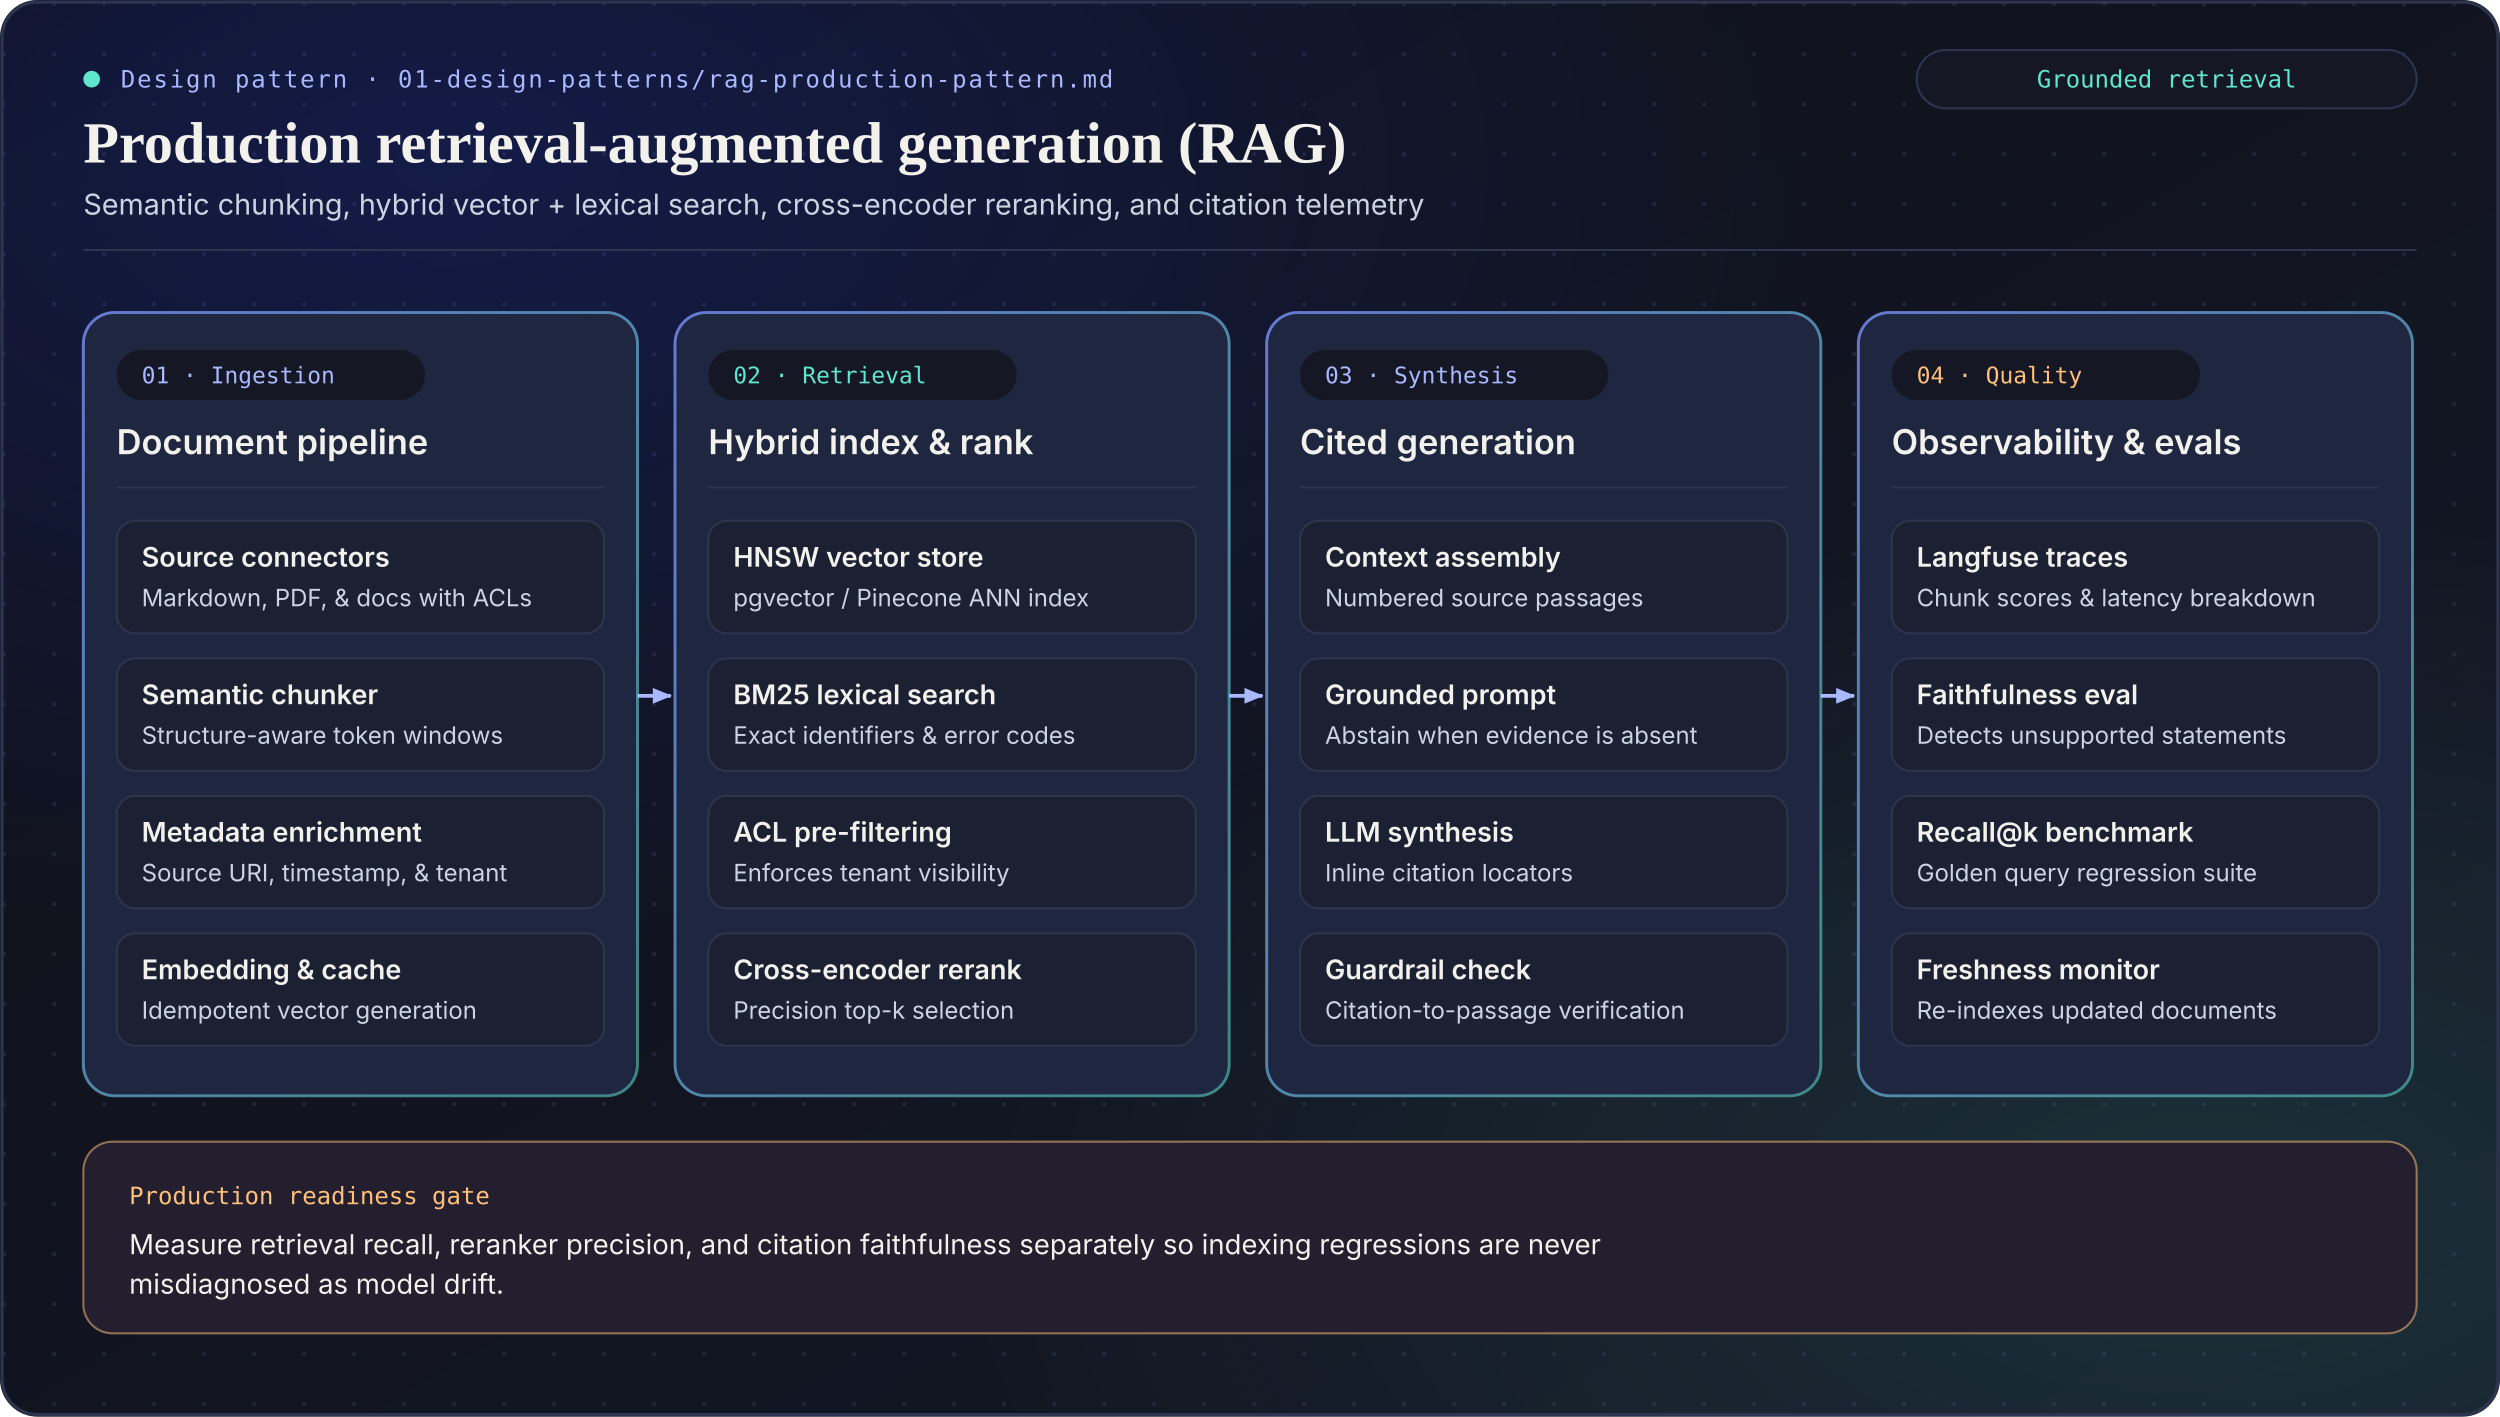
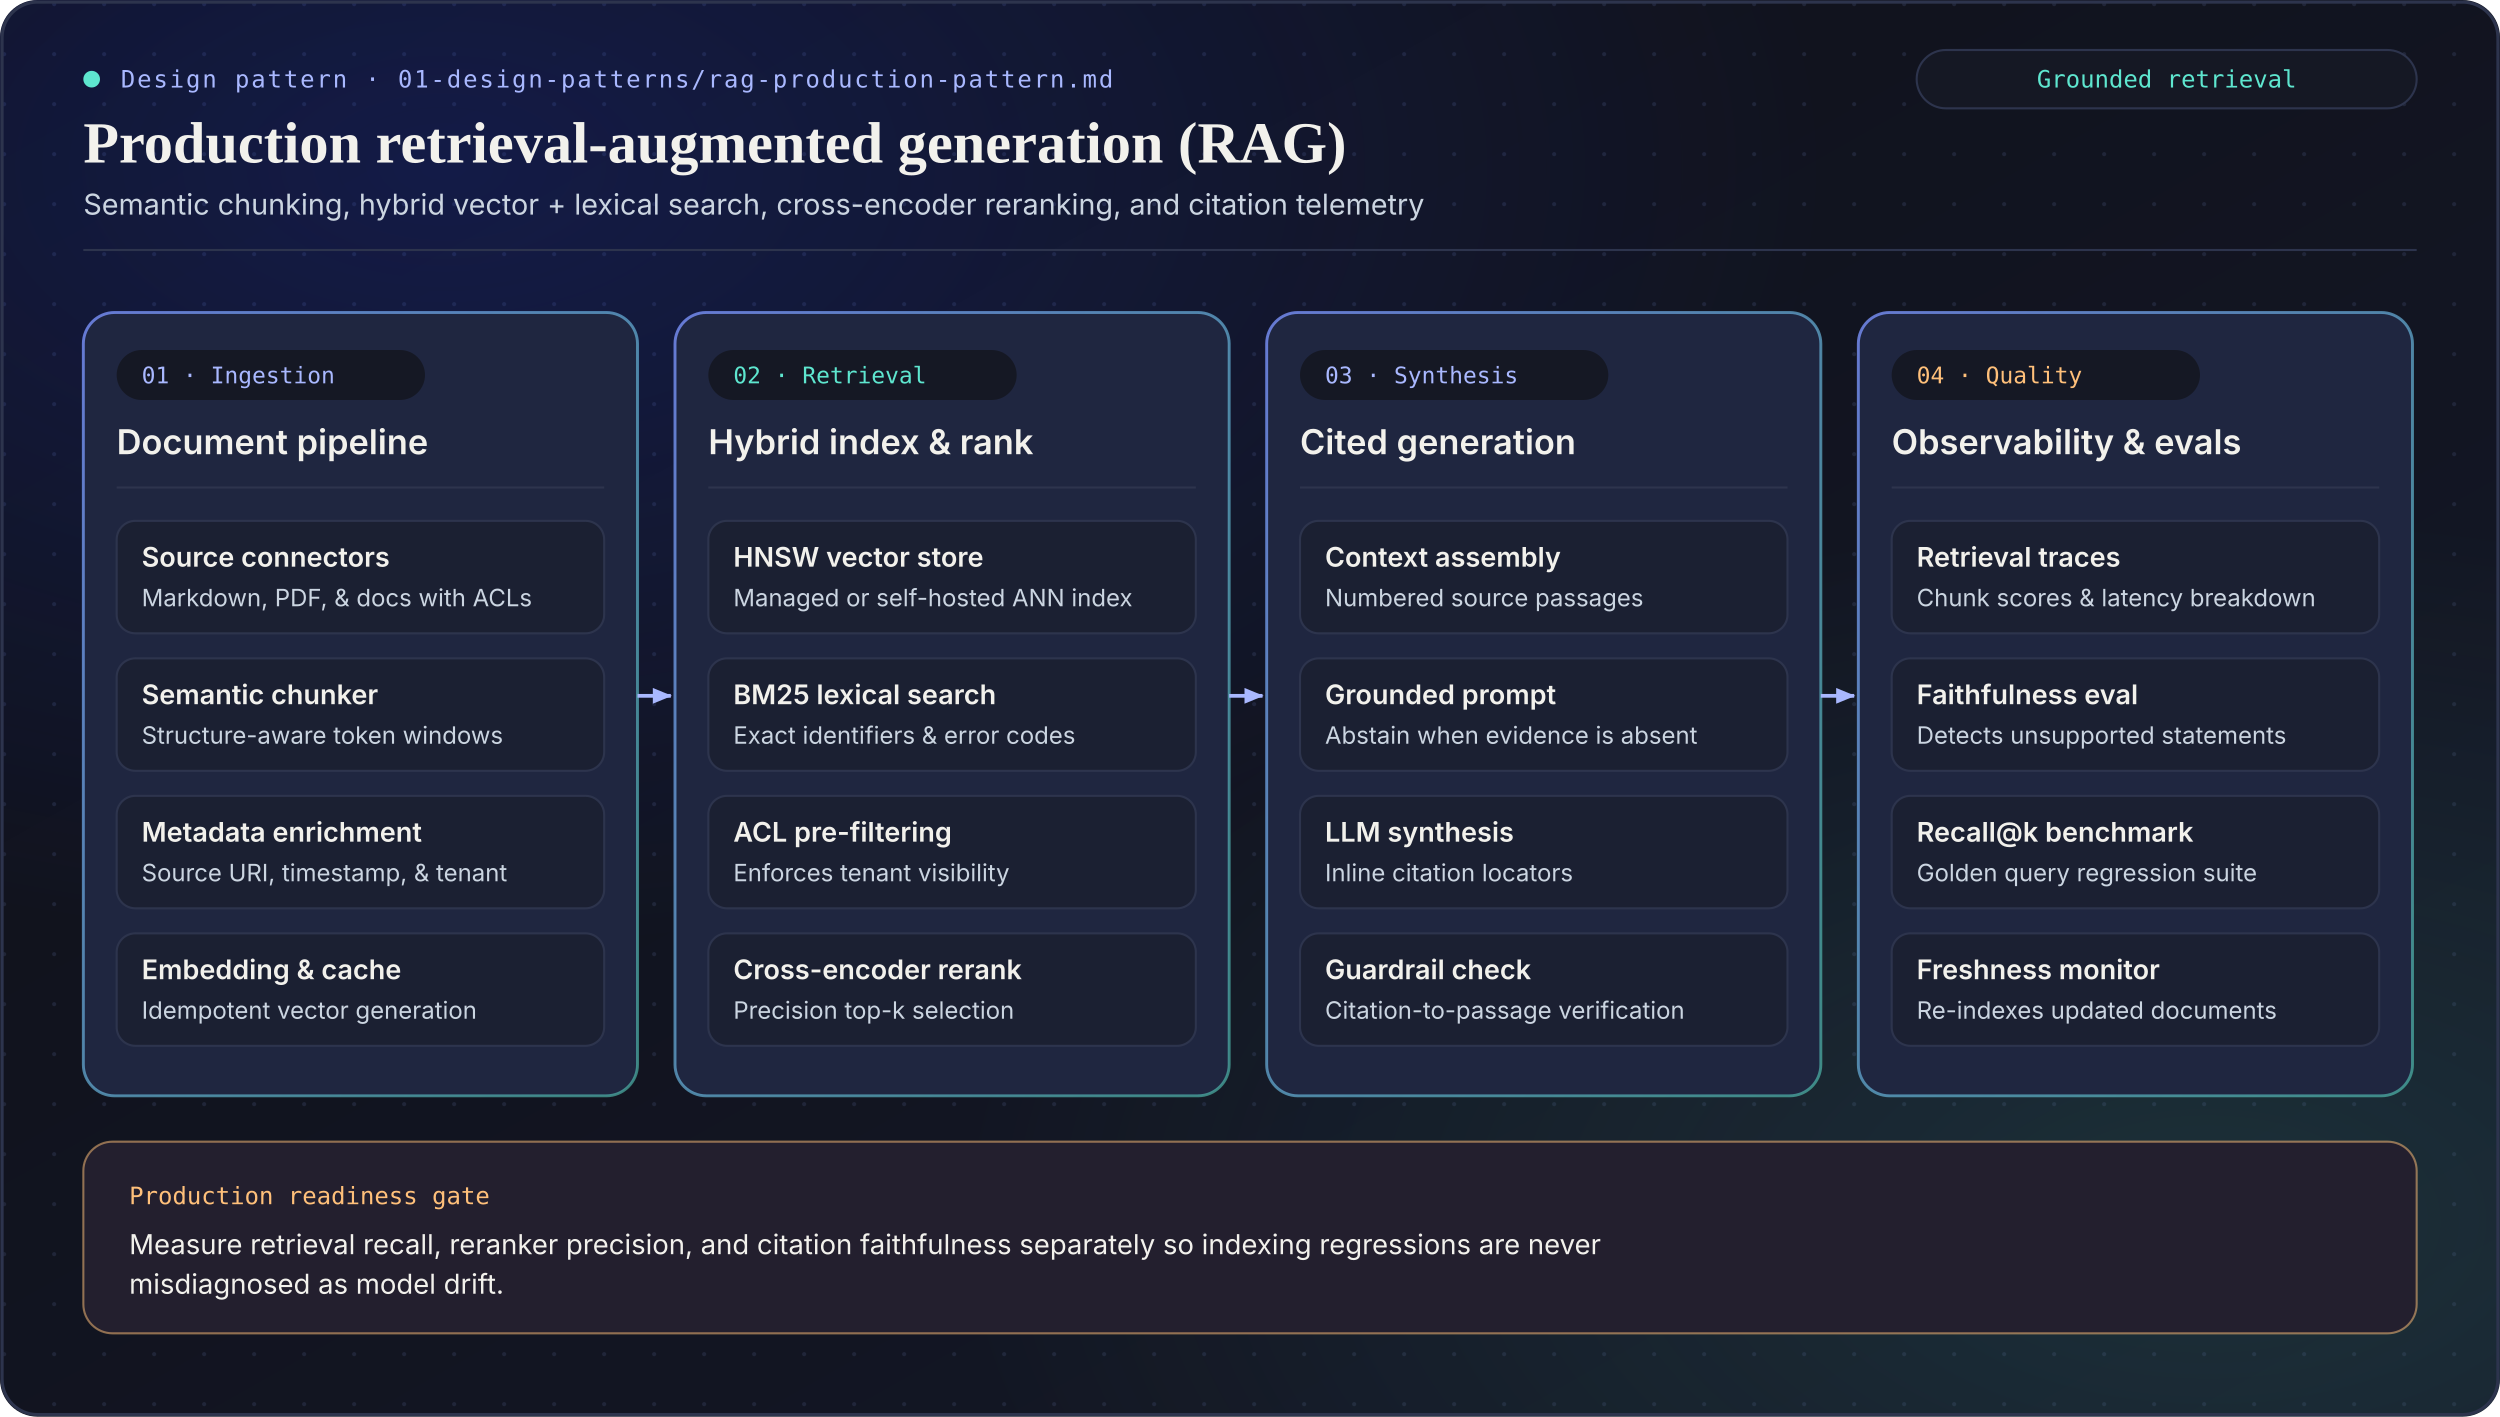
<svg xmlns="http://www.w3.org/2000/svg" width="1200" height="680" viewBox="0 0 1200 680" role="img" aria-label="Production retrieval-augmented generation (RAG)">
  <defs>
    <linearGradient id="stage-grad" x1="0%" y1="0%" x2="100%" y2="100%">
      <stop offset="0%" stop-color="#0f1017" />
      <stop offset="60%" stop-color="#121522" />
      <stop offset="100%" stop-color="#141826" />
    </linearGradient>
    <linearGradient id="cobalt-stroke" x1="0%" y1="0%" x2="100%" y2="100%">
      <stop offset="0%" stop-color="#7c93ff" stop-opacity="0.78" />
      <stop offset="100%" stop-color="#5ee6cf" stop-opacity="0.52" />
    </linearGradient>
    <radialGradient id="cobalt-glow" cx="18%" cy="12%" r="55%">
      <stop offset="0%" stop-color="#1f3bd6" stop-opacity="0.24" />
      <stop offset="100%" stop-color="#1f3bd6" stop-opacity="0" />
    </radialGradient>
    <radialGradient id="mint-glow" cx="88%" cy="86%" r="50%">
      <stop offset="0%" stop-color="#5ee6cf" stop-opacity="0.12" />
      <stop offset="100%" stop-color="#5ee6cf" stop-opacity="0" />
    </radialGradient>
    <pattern id="academy-grid" width="24" height="24" patternUnits="userSpaceOnUse">
      <circle cx="2" cy="2" r="1" fill="#2d344d" fill-opacity="0.55" />
    </pattern>
    <marker id="arrow-cobalt" viewBox="0 0 10 10" refX="8" refY="5" markerWidth="6" markerHeight="6" orient="auto-start-reverse">
      <path d="M 0 1.5 L 8.5 5 L 0 8.5 z" fill="#a9b8ff" />
    </marker>
    <marker id="arrow-mint" viewBox="0 0 10 10" refX="8" refY="5" markerWidth="6" markerHeight="6" orient="auto-start-reverse">
      <path d="M 0 1.5 L 8.5 5 L 0 8.5 z" fill="#5ee6cf" />
    </marker>
    <marker id="arrow-amber" viewBox="0 0 10 10" refX="8" refY="5" markerWidth="6" markerHeight="6" orient="auto-start-reverse">
      <path d="M 0 1.5 L 8.5 5 L 0 8.5 z" fill="#ffc07a" />
    </marker>
  </defs>
  <style>
    text { font-family: Inter, system-ui, -apple-system, 'Segoe UI', Roboto, Helvetica, Arial, sans-serif; }
    .serif { font-family: 'Playfair Display', Georgia, 'Times New Roman', serif; }
    .mono { font-family: ui-monospace, 'SF Mono', Menlo, Consolas, monospace; }
  </style>
  <rect width="1200" height="680" rx="18" fill="url(#stage-grad)" />
  <rect width="1200" height="680" rx="18" fill="url(#academy-grid)" />
  <rect width="1200" height="680" rx="18" fill="url(#cobalt-glow)" />
  <rect width="1200" height="680" rx="18" fill="url(#mint-glow)" />
  <rect x="1" y="1" width="1198" height="678" rx="17" fill="none" stroke="#2d344d" stroke-width="1.5" />
  <g>
    <rect x="40" y="34" width="8" height="8" rx="4" fill="#5ee6cf" />
    <text x="58" y="42" class="mono" font-size="11.5" fill="#a9b8ff" letter-spacing="0.9">Design pattern · 01-design-patterns/rag-production-pattern.md</text>
    <rect x="920" y="24" width="240" height="28" rx="14" fill="#151824" stroke="#2d344d" />
    <text x="1040" y="42" text-anchor="middle" class="mono" font-size="11.5" fill="#5ee6cf">Grounded retrieval</text>
    <text x="40" y="78" class="serif" font-size="28" font-weight="600" fill="#f2f1ec">Production retrieval-augmented generation (RAG)</text>
    <text x="40" y="103" font-size="13.8" fill="#cbd5e1">Semantic chunking, hybrid vector + lexical search, cross-encoder reranking, and citation telemetry</text>
    <line x1="40" y1="120" x2="1160" y2="120" stroke="#2d344d" stroke-width="1" />
  </g>
  <g>
    <rect x="40" y="150" width="266" height="376" rx="15" fill="#1f2640" stroke="url(#cobalt-stroke)" stroke-width="1.4" />
    <rect x="56" y="168" width="148" height="24" rx="12" fill="#151824" />
    <text x="68" y="184" class="mono" font-size="11" fill="#a9b8ff">01 · Ingestion</text>
    <text x="56" y="218" font-size="16.5" font-weight="620" fill="#f2f1ec">Document pipeline</text>
    <line x1="56" y1="234" x2="290" y2="234" stroke="#2d344d" />
    <rect x="56" y="250" width="234" height="54" rx="9" fill="#1b2032" stroke="#2d344d" />
    <text x="68" y="272" font-size="13" font-weight="600" fill="#f2f1ec">Source connectors</text>
    <text x="68" y="291" font-size="11.5" fill="#cbd5e1">Markdown, PDF, &amp; docs with ACLs</text>
    <rect x="56" y="316" width="234" height="54" rx="9" fill="#1b2032" stroke="#2d344d" />
    <text x="68" y="338" font-size="13" font-weight="600" fill="#f2f1ec">Semantic chunker</text>
    <text x="68" y="357" font-size="11.5" fill="#cbd5e1">Structure-aware token windows</text>
    <rect x="56" y="382" width="234" height="54" rx="9" fill="#1b2032" stroke="#2d344d" />
    <text x="68" y="404" font-size="13" font-weight="600" fill="#f2f1ec">Metadata enrichment</text>
    <text x="68" y="423" font-size="11.5" fill="#cbd5e1">Source URI, timestamp, &amp; tenant</text>
    <rect x="56" y="448" width="234" height="54" rx="9" fill="#1b2032" stroke="#2d344d" />
    <text x="68" y="470" font-size="13" font-weight="600" fill="#f2f1ec">Embedding &amp; cache</text>
    <text x="68" y="489" font-size="11.5" fill="#cbd5e1">Idempotent vector generation</text>
    <line x1="306" y1="334" x2="322" y2="334" stroke="#a9b8ff" stroke-width="1.8" marker-end="url(#arrow-cobalt)" />
  </g>
  <g>
    <rect x="324" y="150" width="266" height="376" rx="15" fill="#1f2640" stroke="url(#cobalt-stroke)" stroke-width="1.4" />
    <rect x="340" y="168" width="148" height="24" rx="12" fill="#151824" />
    <text x="352" y="184" class="mono" font-size="11" fill="#5ee6cf">02 · Retrieval</text>
    <text x="340" y="218" font-size="16.5" font-weight="620" fill="#f2f1ec">Hybrid index &amp; rank</text>
    <line x1="340" y1="234" x2="574" y2="234" stroke="#2d344d" />
    <rect x="340" y="250" width="234" height="54" rx="9" fill="#1b2032" stroke="#2d344d" />
    <text x="352" y="272" font-size="13" font-weight="600" fill="#f2f1ec">HNSW vector store</text>
-     <text x="352" y="291" font-size="11.5" fill="#cbd5e1">pgvector / Pinecone ANN index</text>
+     <text x="352" y="291" font-size="11.5" fill="#cbd5e1">Managed or self-hosted ANN index</text>
    <rect x="340" y="316" width="234" height="54" rx="9" fill="#1b2032" stroke="#2d344d" />
    <text x="352" y="338" font-size="13" font-weight="600" fill="#f2f1ec">BM25 lexical search</text>
    <text x="352" y="357" font-size="11.5" fill="#cbd5e1">Exact identifiers &amp; error codes</text>
    <rect x="340" y="382" width="234" height="54" rx="9" fill="#1b2032" stroke="#2d344d" />
    <text x="352" y="404" font-size="13" font-weight="600" fill="#f2f1ec">ACL pre-filtering</text>
    <text x="352" y="423" font-size="11.5" fill="#cbd5e1">Enforces tenant visibility</text>
    <rect x="340" y="448" width="234" height="54" rx="9" fill="#1b2032" stroke="#2d344d" />
    <text x="352" y="470" font-size="13" font-weight="600" fill="#f2f1ec">Cross-encoder rerank</text>
    <text x="352" y="489" font-size="11.5" fill="#cbd5e1">Precision top-k selection</text>
    <line x1="590" y1="334" x2="606" y2="334" stroke="#a9b8ff" stroke-width="1.8" marker-end="url(#arrow-cobalt)" />
  </g>
  <g>
    <rect x="608" y="150" width="266" height="376" rx="15" fill="#1f2640" stroke="url(#cobalt-stroke)" stroke-width="1.4" />
    <rect x="624" y="168" width="148" height="24" rx="12" fill="#151824" />
    <text x="636" y="184" class="mono" font-size="11" fill="#a9b8ff">03 · Synthesis</text>
    <text x="624" y="218" font-size="16.5" font-weight="620" fill="#f2f1ec">Cited generation</text>
    <line x1="624" y1="234" x2="858" y2="234" stroke="#2d344d" />
    <rect x="624" y="250" width="234" height="54" rx="9" fill="#1b2032" stroke="#2d344d" />
    <text x="636" y="272" font-size="13" font-weight="600" fill="#f2f1ec">Context assembly</text>
    <text x="636" y="291" font-size="11.5" fill="#cbd5e1">Numbered source passages</text>
    <rect x="624" y="316" width="234" height="54" rx="9" fill="#1b2032" stroke="#2d344d" />
    <text x="636" y="338" font-size="13" font-weight="600" fill="#f2f1ec">Grounded prompt</text>
    <text x="636" y="357" font-size="11.5" fill="#cbd5e1">Abstain when evidence is absent</text>
    <rect x="624" y="382" width="234" height="54" rx="9" fill="#1b2032" stroke="#2d344d" />
    <text x="636" y="404" font-size="13" font-weight="600" fill="#f2f1ec">LLM synthesis</text>
    <text x="636" y="423" font-size="11.5" fill="#cbd5e1">Inline citation locators</text>
    <rect x="624" y="448" width="234" height="54" rx="9" fill="#1b2032" stroke="#2d344d" />
    <text x="636" y="470" font-size="13" font-weight="600" fill="#f2f1ec">Guardrail check</text>
    <text x="636" y="489" font-size="11.5" fill="#cbd5e1">Citation-to-passage verification</text>
    <line x1="874" y1="334" x2="890" y2="334" stroke="#a9b8ff" stroke-width="1.8" marker-end="url(#arrow-cobalt)" />
  </g>
  <g>
    <rect x="892" y="150" width="266" height="376" rx="15" fill="#1f2640" stroke="url(#cobalt-stroke)" stroke-width="1.4" />
    <rect x="908" y="168" width="148" height="24" rx="12" fill="#151824" />
    <text x="920" y="184" class="mono" font-size="11" fill="#ffc07a">04 · Quality</text>
    <text x="908" y="218" font-size="16.5" font-weight="620" fill="#f2f1ec">Observability &amp; evals</text>
    <line x1="908" y1="234" x2="1142" y2="234" stroke="#2d344d" />
    <rect x="908" y="250" width="234" height="54" rx="9" fill="#1b2032" stroke="#2d344d" />
-     <text x="920" y="272" font-size="13" font-weight="600" fill="#f2f1ec">Langfuse traces</text>
+     <text x="920" y="272" font-size="13" font-weight="600" fill="#f2f1ec">Retrieval traces</text>
    <text x="920" y="291" font-size="11.5" fill="#cbd5e1">Chunk scores &amp; latency breakdown</text>
    <rect x="908" y="316" width="234" height="54" rx="9" fill="#1b2032" stroke="#2d344d" />
    <text x="920" y="338" font-size="13" font-weight="600" fill="#f2f1ec">Faithfulness eval</text>
    <text x="920" y="357" font-size="11.5" fill="#cbd5e1">Detects unsupported statements</text>
    <rect x="908" y="382" width="234" height="54" rx="9" fill="#1b2032" stroke="#2d344d" />
    <text x="920" y="404" font-size="13" font-weight="600" fill="#f2f1ec">Recall@k benchmark</text>
    <text x="920" y="423" font-size="11.5" fill="#cbd5e1">Golden query regression suite</text>
    <rect x="908" y="448" width="234" height="54" rx="9" fill="#1b2032" stroke="#2d344d" />
    <text x="920" y="470" font-size="13" font-weight="600" fill="#f2f1ec">Freshness monitor</text>
    <text x="920" y="489" font-size="11.5" fill="#cbd5e1">Re-indexes updated documents</text>
  </g>
  <g>
    <rect x="40" y="548" width="1120" height="92" rx="14" fill="#231f2e" stroke="#ffc07a" stroke-opacity="0.52" />
    <text x="62" y="578" class="mono" font-size="11.5" fill="#ffc07a">Production readiness gate</text>
    <text x="62" y="602" font-size="13.2" fill="#f2f1ec">Measure retrieval recall, reranker precision, and citation faithfulness separately so indexing regressions are never</text>
    <text x="62" y="621" font-size="13.2" fill="#f2f1ec">misdiagnosed as model drift.</text>
  </g>
</svg>
